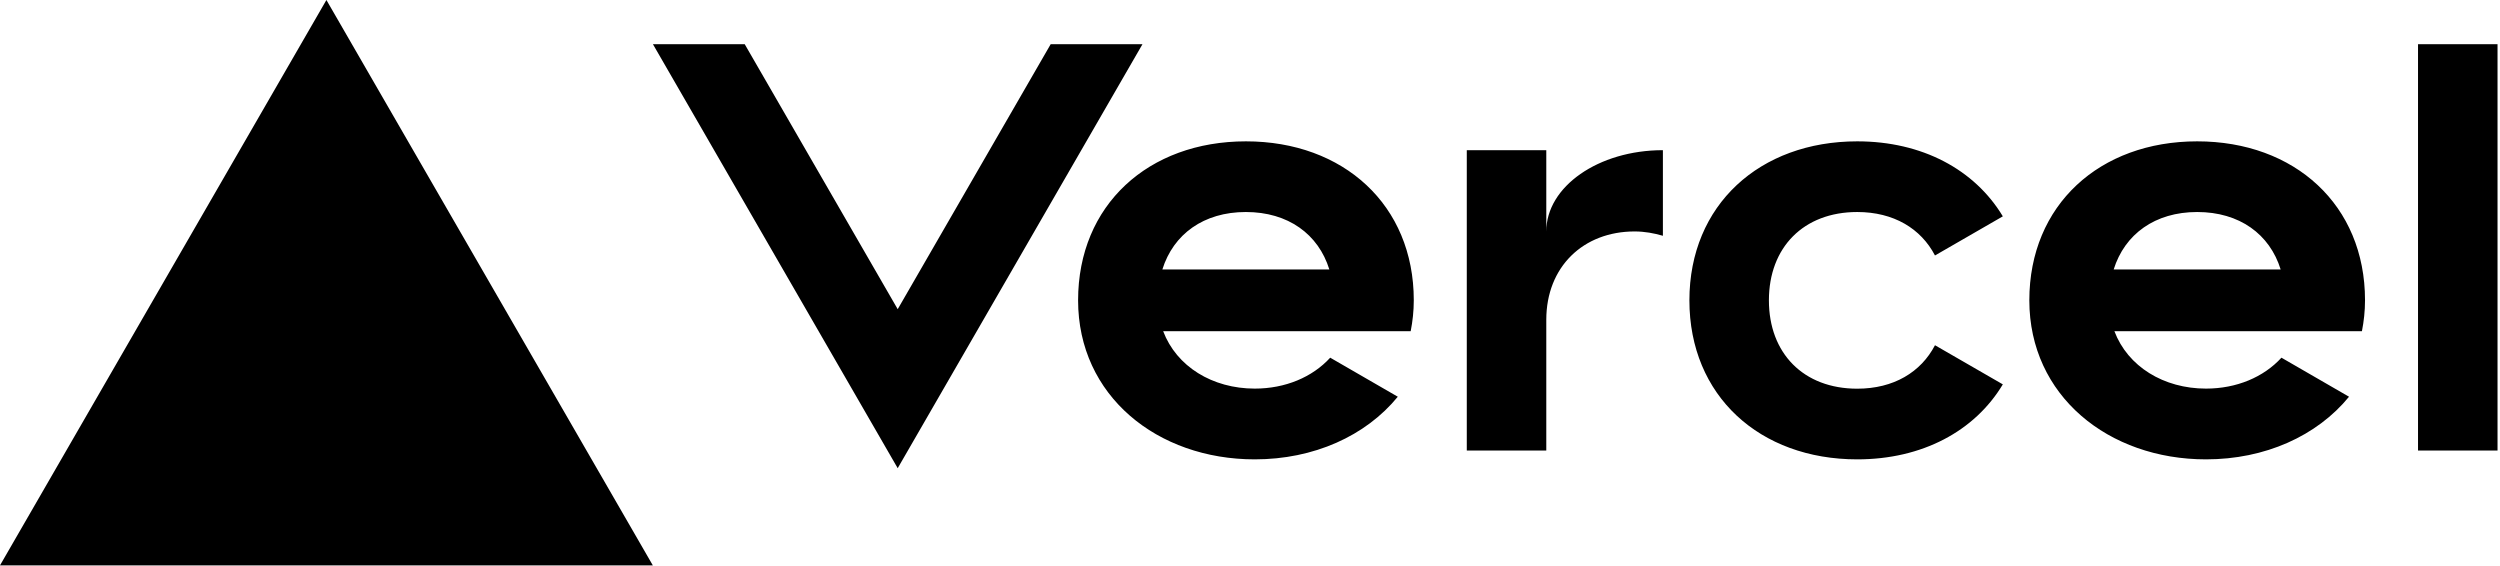
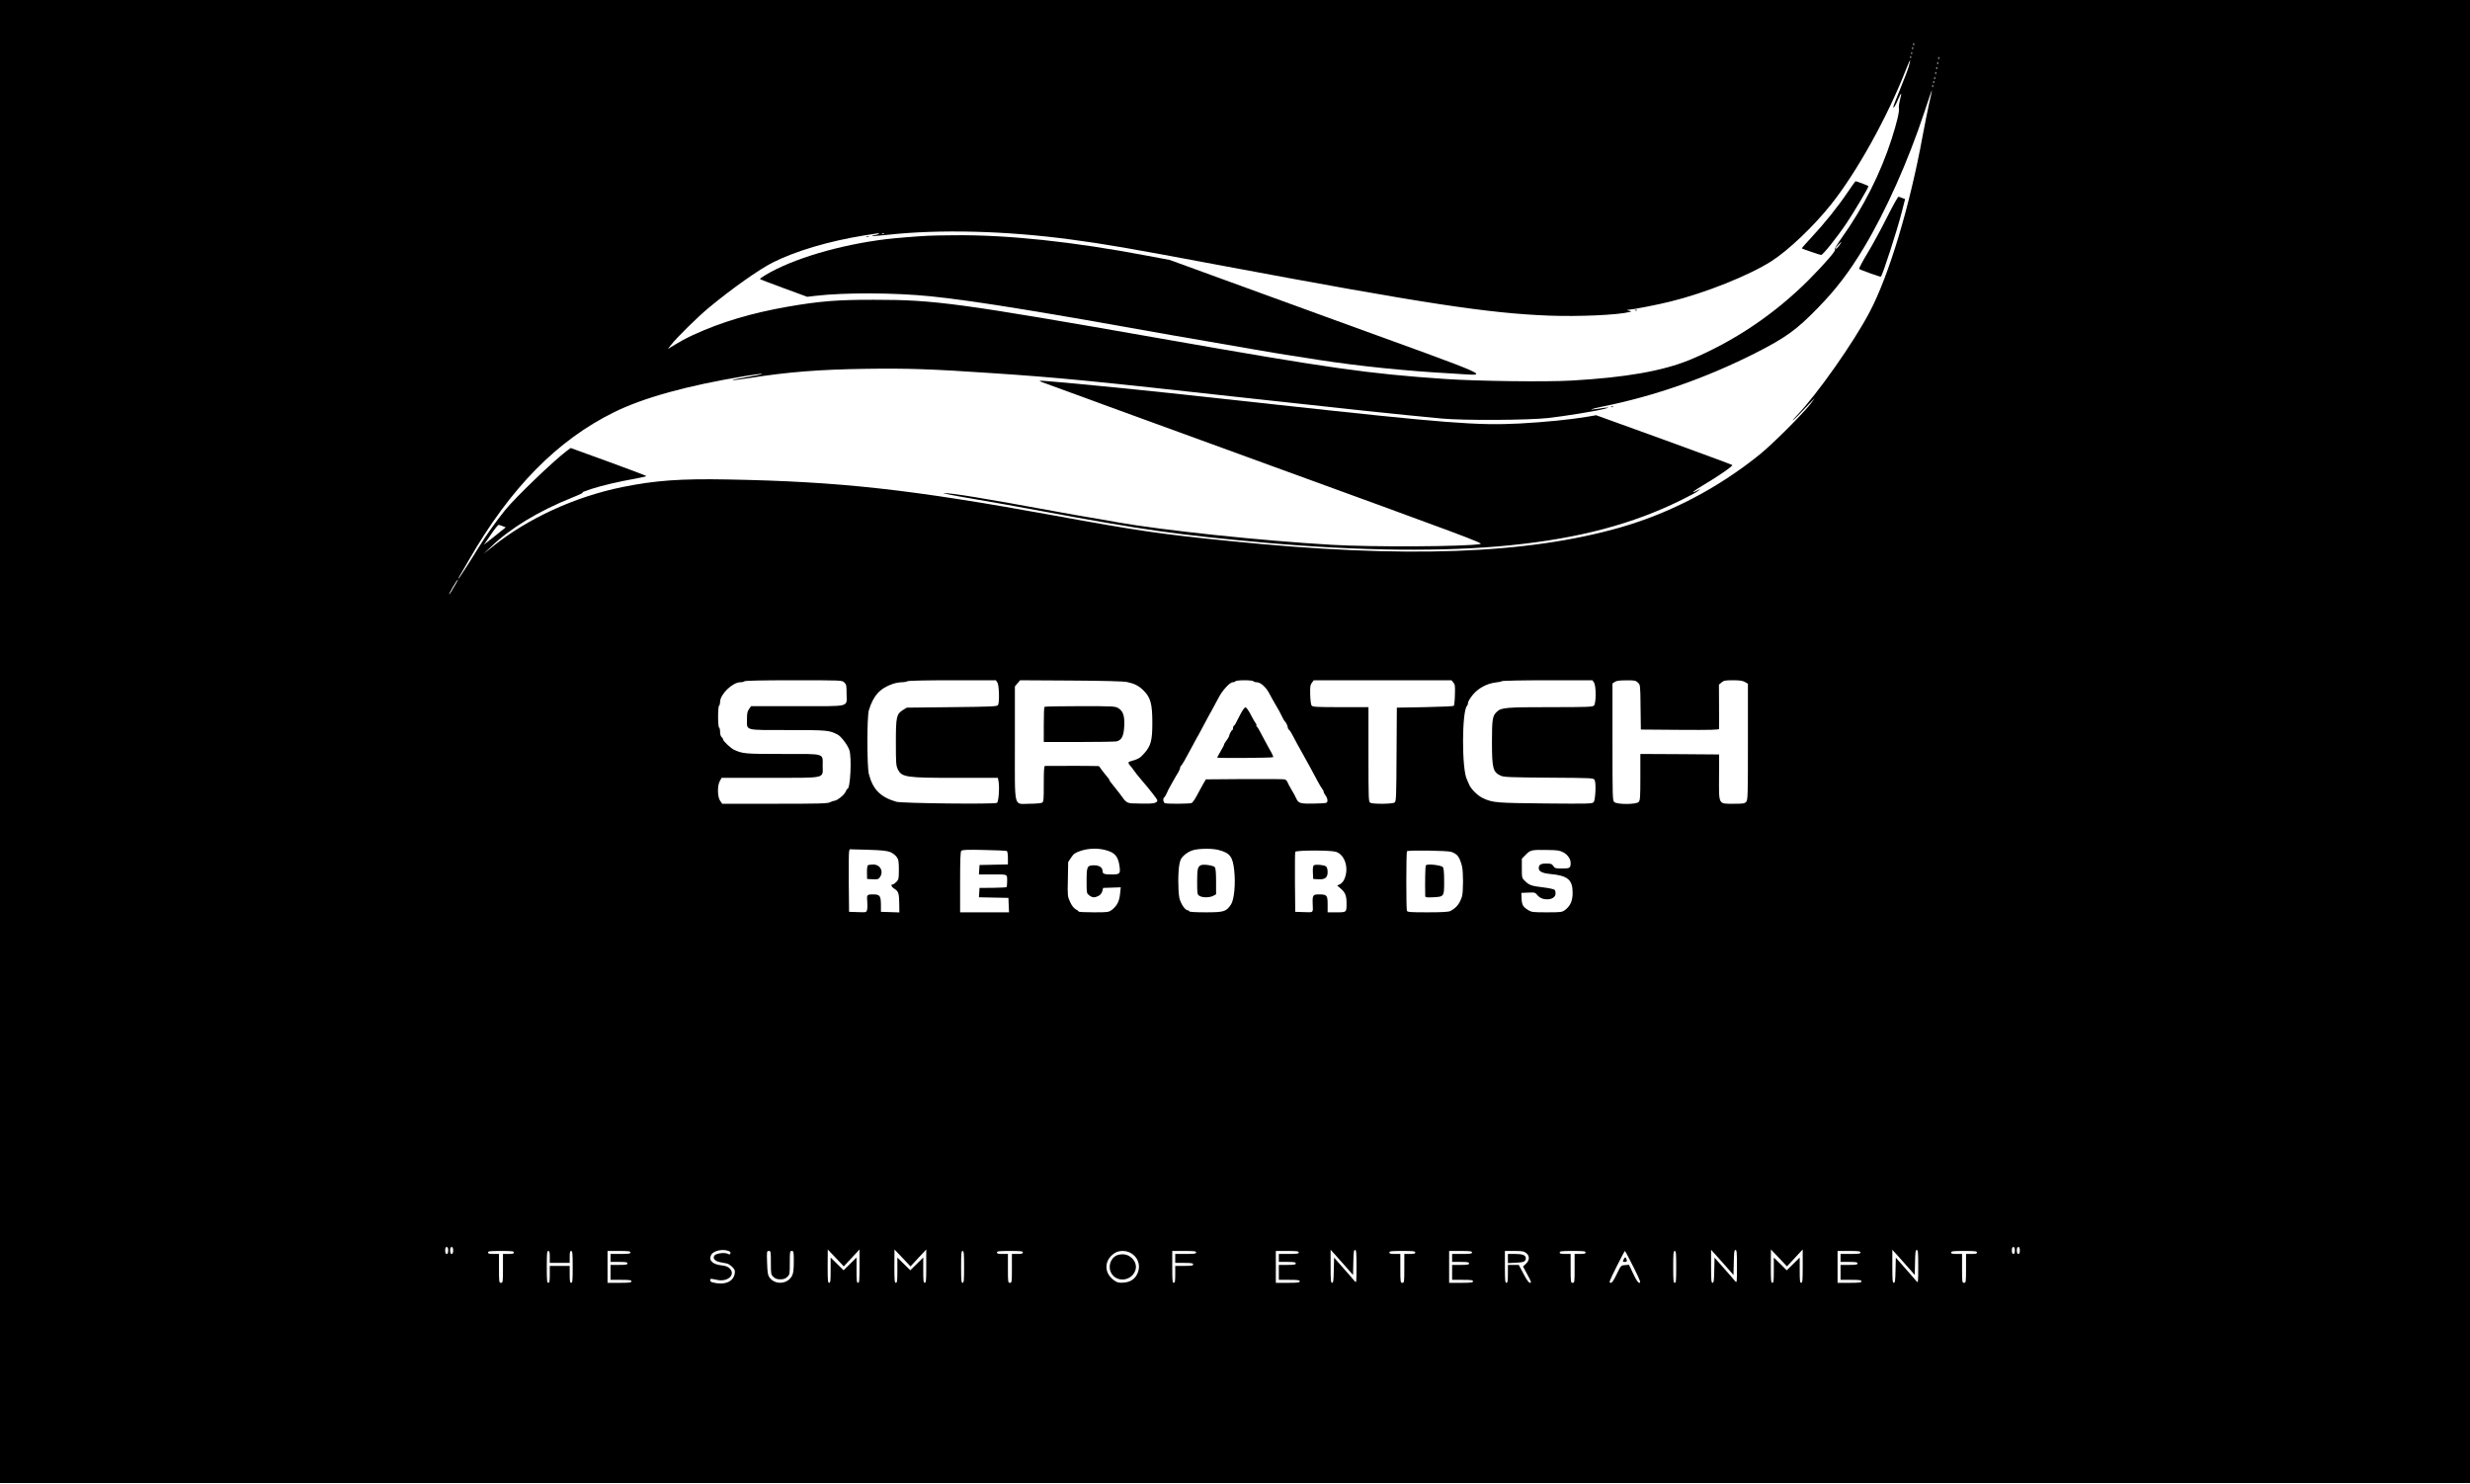
- <svg xmlns="http://www.w3.org/2000/svg" width="283" height="64" viewBox="0 0 283 64" fill="none">
-   <path d="M141.04 16c-11.04 0-19 7.2-19 18s8.96 18 20 18c6.67 0 12.55-2.64 16.19-7.09l-7.65-4.42c-2.02 2.21-5.09 3.5-8.54 3.5-4.79 0-8.86-2.5-10.37-6.5h28.02c.22-1.12.35-2.28.35-3.5 0-10.79-7.96-17.99-19-17.99zm-9.46 14.5c1.25-3.99 4.67-6.5 9.45-6.5 4.79 0 8.21 2.51 9.45 6.5h-18.9zM248.72 16c-11.04 0-19 7.2-19 18s8.96 18 20 18c6.67 0 12.55-2.64 16.19-7.09l-7.65-4.42c-2.02 2.21-5.09 3.5-8.54 3.5-4.79 0-8.86-2.5-10.37-6.5h28.02c.22-1.12.35-2.28.35-3.5 0-10.79-7.96-17.99-19-17.99zm-9.45 14.5c1.25-3.99 4.67-6.5 9.45-6.5 4.79 0 8.21 2.51 9.45 6.5h-18.9zM200.24 34c0 6 3.92 10 10 10 4.12 0 7.21-1.87 8.8-4.92l7.68 4.43c-3.18 5.3-9.14 8.49-16.48 8.49-11.05 0-19-7.2-19-18s7.96-18 19-18c7.34 0 13.29 3.19 16.48 8.49l-7.68 4.43c-1.59-3.05-4.68-4.92-8.8-4.92-6.07 0-10 4-10 10zm82.48-29v46h-9V5h9zM36.95 0L73.9 64H0L36.95 0zm92.38 5l-27.71 48L73.91 5H84.3l17.32 30 17.32-30h10.39zm58.91 12v9.69c-1-.29-2.06-.49-3.2-.49-5.81 0-10 4-10 10V51h-9V17h9v9.2c0-5.08 5.91-9.2 13.2-9.2z" fill="#000" />
+ <svg xmlns="http://www.w3.org/2000/svg" version="1.0" width="2480pt" height="1489pt" viewBox="0 0 2480 1489" preserveAspectRatio="xMidYMid meet">
+   <g transform="translate(0,1489) scale(0.1,-0.1)" fill="#000000" stroke="none">
+     <path d="M0 7445 l0 -7445 12400 0 12400 0 0 7445 0 7445 -12400 0 -12400 0 0 -7445z m19217 6993 c-3 -8 -6 -5 -6 6 -1 11 2 17 5 13 3 -3 4 -12 1 -19z m-10 -40 c-3 -8 -6 -5 -6 6 -1 11 2 17 5 13 3 -3 4 -12 1 -19z m-10 -50 c-3 -8 -6 -5 -6 6 -1 11 2 17 5 13 3 -3 4 -12 1 -19z m-10 -40 c-3 -8 -6 -5 -6 6 -1 11 2 17 5 13 3 -3 4 -12 1 -19z m280 -10 c-3 -8 -6 -5 -6 6 -1 11 2 17 5 13 3 -3 4 -12 1 -19z m-302 -75 c-9 -32 -48 -134 -86 -226 -38 -92 -69 -173 -69 -179 0 -23 19 7 49 77 33 76 39 71 16 -14 -7 -30 -12 -66 -9 -80 6 -30 -21 -145 -73 -306 -109 -341 -286 -692 -497 -987 -47 -66 -79 -119 -72 -121 18 -6 -97 -140 -264 -308 -344 -345 -756 -621 -1196 -803 -272 -111 -640 -176 -1184 -207 -256 -15 -955 -6 -1270 16 -776 53 -1143 105 -2850 405 -2039 358 -2277 390 -2880 390 -369 1 -554 -14 -875 -70 -359 -63 -665 -154 -945 -283 -68 -31 -123 -61 -220 -120 l-35 -22 35 45 c57 73 268 280 375 369 237 196 506 386 645 456 226 114 563 214 910 270 166 27 166 27 150 16 -8 -6 -25 -11 -37 -11 -12 0 -24 -4 -27 -8 -2 -4 66 0 152 10 525 58 1193 41 1847 -47 350 -47 567 -84 1530 -265 2005 -376 2658 -476 3270 -499 295 -11 685 6 805 36 25 6 25 6 -5 13 -23 6 -25 8 -8 9 42 2 300 52 423 83 348 85 791 262 1015 405 173 111 421 347 598 568 261 327 571 885 758 1367 19 47 35 85 37 83 2 -2 -4 -30 -13 -62z m292 25 c-3 -8 -6 -5 -6 6 -1 11 2 17 5 13 3 -3 4 -12 1 -19z m-10 -50 c-3 -8 -6 -5 -6 6 -1 11 2 17 5 13 3 -3 4 -12 1 -19z m-10 -50 c-3 -8 -6 -5 -6 6 -1 11 2 17 5 13 3 -3 4 -12 1 -19z m-10 -50 c-3 -8 -6 -5 -6 6 -1 11 2 17 5 13 3 -3 4 -12 1 -19z m-10 -40 c-3 -8 -6 -5 -6 6 -1 11 2 17 5 13 3 -3 4 -12 1 -19z m-10 -40 c-3 -8 -6 -5 -6 6 -1 11 2 17 5 13 3 -3 4 -12 1 -19z m-37 -164 c-16 -71 -45 -217 -65 -324 -130 -712 -338 -1404 -534 -1775 -160 -304 -524 -822 -730 -1037 -25 -27 -43 -48 -39 -48 5 0 68 63 197 200 29 30 22 19 -20 -35 -89 -112 -383 -405 -509 -507 -417 -337 -898 -589 -1399 -733 -945 -270 -2170 -314 -3906 -139 -704 70 -925 102 -1780 258 -1445 263 -2146 341 -3280 362 -473 9 -729 -10 -1055 -76 -480 -98 -950 -314 -1305 -599 l-90 -72 78 74 c193 185 476 356 807 489 80 32 129 56 110 53 -19 -2 19 13 85 35 119 38 269 73 458 107 53 10 97 20 97 23 0 3 -171 68 -380 144 l-380 138 -38 -28 c-130 -97 -516 -467 -619 -594 -86 -106 -195 -258 -263 -370 -95 -155 -202 -320 -207 -320 -3 0 1 10 9 23 8 12 52 87 97 166 414 721 886 1201 1456 1482 298 147 737 268 1319 364 87 14 160 24 163 21 5 -5 2 -5 -175 -37 -68 -11 -121 -23 -119 -26 3 -2 78 7 168 21 394 62 705 86 1174 93 410 6 656 -2 1260 -43 661 -44 984 -75 2555 -249 924 -102 1544 -168 1965 -207 221 -21 870 -17 1070 5 167 19 471 68 565 92 70 17 38 18 -63 1 -113 -18 -81 -3 48 23 519 105 1032 285 1522 532 310 157 419 235 633 455 187 192 316 361 465 609 219 364 445 870 607 1361 40 122 74 221 76 219 1 -1 -11 -60 -28 -131z m-10493 -1310 c-3 -3 -12 -4 -19 -1 -8 3 -5 6 6 6 11 1 17 -2 13 -5z m9593 -114 c-22 -31 -40 -46 -40 -34 0 8 51 64 58 64 2 0 -6 -13 -18 -30z m-13422 -2823 l30 -12 -109 -87 -110 -87 68 99 c37 55 73 100 79 100 7 0 25 -6 42 -13z m-466 -569 c-11 -18 -32 -53 -46 -78 -14 -25 -26 -41 -26 -36 0 12 79 146 86 146 3 0 -3 -15 -14 -32z m3895 -1000 c21 -19 23 -30 23 -110 0 -142 55 -128 -490 -128 l-469 0 -20 -29 c-17 -23 -21 -44 -21 -102 0 -117 -32 -109 414 -109 397 0 412 -2 497 -46 34 -17 100 -105 117 -155 25 -76 10 -389 -19 -389 -4 0 -12 -14 -19 -30 -13 -32 -87 -90 -113 -90 -8 0 -28 -7 -43 -15 -25 -13 -108 -15 -556 -15 l-527 0 -20 29 c-28 39 -30 154 -3 200 l17 31 485 0 c576 1 530 -10 530 121 0 129 33 119 -401 119 -379 0 -401 2 -489 42 -32 15 -110 88 -110 104 0 6 -7 17 -15 24 -9 7 -15 29 -15 51 0 21 -4 41 -10 44 -6 3 -10 52 -10 110 0 58 4 107 10 110 6 3 10 20 10 37 0 77 125 198 204 198 19 0 38 5 41 10 4 6 179 10 492 10 486 0 487 0 510 -22z m1537 0 c18 -26 23 -202 6 -228 -8 -13 -74 -16 -462 -20 l-453 -5 -38 -23 c-66 -42 -72 -66 -72 -327 0 -210 2 -233 20 -270 40 -79 82 -85 591 -85 l413 0 7 -35 c11 -61 1 -205 -16 -216 -24 -15 -953 -5 -1010 11 -159 46 -236 123 -276 278 -20 76 -20 578 0 642 46 148 111 219 241 264 27 9 67 16 89 16 23 0 48 5 56 10 9 6 187 10 452 10 l437 0 15 -22z m1303 4 c72 -15 116 -37 162 -82 73 -71 91 -135 91 -326 0 -181 -14 -233 -85 -312 -40 -45 -57 -54 -142 -78 -17 -5 -16 -19 1 -37 8 -8 26 -31 39 -50 14 -20 43 -58 66 -84 104 -121 171 -208 171 -219 0 -28 -41 -36 -172 -32 -146 3 -128 -6 -208 103 -19 25 -50 64 -67 85 -18 20 -33 41 -33 46 0 5 -10 20 -23 34 -18 20 -73 92 -83 108 -1 2 -387 4 -541 2 -10 0 -13 -43 -13 -180 0 -167 -1 -180 -19 -190 -11 -5 -67 -10 -125 -10 -162 0 -146 -68 -146 609 l0 569 26 31 26 31 512 -3 c324 -2 530 -7 563 -15z m1268 8 c3 -5 18 -10 33 -10 39 0 94 -50 126 -112 15 -29 45 -82 66 -118 22 -36 49 -85 60 -110 11 -24 24 -47 28 -50 12 -9 32 -49 32 -64 0 -7 6 -19 14 -25 8 -7 26 -35 40 -64 25 -49 38 -72 116 -212 45 -81 81 -146 125 -230 20 -38 43 -77 51 -86 8 -8 14 -21 14 -28 0 -6 9 -25 21 -40 11 -16 19 -39 17 -52 -3 -24 -5 -24 -131 -27 -141 -3 -160 2 -182 51 -7 18 -30 59 -50 92 -19 33 -38 68 -41 78 -4 9 -16 20 -28 22 -11 3 -194 4 -405 3 l-383 -3 -24 -40 c-13 -22 -33 -58 -44 -80 -33 -65 -61 -109 -74 -117 -13 -9 -248 -11 -270 -2 -17 7 -22 49 -6 59 5 3 17 23 26 43 8 20 20 44 25 52 5 8 22 40 39 70 17 30 39 69 50 85 10 17 19 38 19 47 1 9 5 18 10 20 7 3 43 65 119 208 13 25 41 77 63 115 21 39 48 88 59 110 11 22 38 72 60 110 21 39 54 99 72 134 39 77 115 161 146 161 11 0 24 5 27 10 3 6 44 10 90 10 46 0 87 -4 90 -10z m2007 -12 c17 -20 19 -35 16 -125 -1 -56 -7 -105 -11 -110 -5 -4 -135 -10 -290 -13 l-282 -5 -3 -470 c-2 -428 -4 -471 -19 -482 -21 -16 -216 -18 -244 -3 -18 10 -19 26 -19 485 l0 475 -279 0 c-236 0 -280 2 -291 15 -8 9 -13 52 -15 111 -2 81 1 99 17 119 l19 25 691 0 691 0 19 -22z m1412 0 c23 -32 23 -210 0 -232 -14 -14 -67 -16 -435 -16 -441 0 -494 -4 -537 -44 -47 -42 -52 -73 -52 -305 0 -268 10 -304 90 -340 30 -14 99 -16 482 -19 440 -3 448 -3 459 -24 16 -29 8 -200 -10 -222 -13 -16 -50 -17 -485 -13 -495 5 -526 7 -626 53 -53 24 -124 95 -140 139 -7 16 -16 38 -21 48 -53 99 -52 688 1 741 6 6 10 19 10 31 0 11 21 46 46 77 54 67 143 115 227 125 29 3 59 9 67 14 8 5 216 9 462 9 l447 0 15 -22z m441 -1 c24 -22 25 -23 27 -247 l3 -225 393 -3 c310 -2 392 0 392 10 1 7 0 110 0 228 l-1 216 26 22 c22 19 37 22 114 22 67 0 97 -4 120 -17 l31 -18 0 -582 c0 -537 -1 -584 -17 -603 -15 -18 -30 -20 -125 -20 -157 0 -149 -15 -148 268 l1 227 -395 3 -396 2 0 -232 c0 -201 -2 -234 -17 -250 -23 -26 -217 -27 -245 -1 -17 15 -18 47 -18 603 l0 588 23 15 c16 12 47 16 115 16 83 1 95 -1 117 -22z m-5345 -1682 c95 -25 127 -63 141 -165 10 -71 2 -80 -76 -80 -78 0 -95 6 -95 35 0 36 -34 58 -87 57 -68 -1 -73 -12 -73 -158 0 -120 0 -123 26 -143 32 -25 55 -26 94 -6 19 10 32 27 38 48 l8 32 89 3 88 3 -7 -65 c-7 -75 -32 -123 -81 -160 -33 -25 -38 -26 -184 -26 -83 0 -151 3 -151 8 0 4 -14 15 -31 24 -19 11 -39 37 -55 73 -25 54 -26 61 -22 228 l3 172 30 45 c26 39 40 48 95 67 77 26 172 29 250 8z m1135 1 c114 -30 142 -66 157 -203 15 -137 0 -295 -32 -344 -48 -72 -69 -79 -255 -79 -103 0 -165 4 -165 10 0 6 -6 10 -14 10 -27 0 -73 69 -85 127 -14 73 -14 264 1 337 9 48 18 63 53 94 26 22 61 41 91 48 68 16 189 16 249 0z m-3297 -21 c23 -9 52 -31 65 -49 19 -27 22 -44 22 -128 0 -88 -2 -99 -24 -122 -14 -14 -30 -26 -38 -26 -23 0 -13 -25 19 -45 39 -24 46 -46 47 -153 l1 -83 -92 3 -93 3 0 71 c-1 91 -11 104 -80 104 -61 0 -64 -4 -57 -77 2 -28 2 -63 -2 -77 -7 -27 -7 -27 -94 -24 l-87 3 -3 290 c-1 160 0 301 3 314 l6 24 182 -5 c140 -4 192 -10 225 -23z m1172 10 c5 -3 10 -35 10 -70 l0 -64 -142 -3 -143 -3 -3 -47 -3 -48 140 0 c157 0 143 8 143 -78 0 -24 -3 -46 -6 -49 -3 -3 -65 -6 -138 -7 l-133 -1 -3 -47 -3 -47 148 -3 148 -3 3 -72 3 -73 -246 0 -245 0 0 303 c0 228 3 306 12 315 10 10 65 12 230 8 120 -2 222 -7 228 -11z m5585 -12 c44 -23 75 -67 75 -106 0 -52 -7 -57 -85 -57 -67 0 -74 2 -89 25 -14 21 -24 25 -69 25 -58 0 -77 -12 -77 -47 0 -33 35 -50 115 -58 177 -17 225 -57 225 -190 0 -78 -23 -131 -73 -169 -33 -25 -38 -26 -186 -26 -144 0 -153 1 -191 25 -49 31 -60 51 -63 117 l-2 53 69 3 c67 3 70 2 95 -29 49 -58 172 -49 179 14 2 16 -2 34 -8 42 -6 7 -54 18 -113 25 -122 15 -142 22 -184 63 -33 31 -33 32 -33 128 l0 97 39 40 c47 48 59 51 216 48 101 -1 126 -5 160 -23z m-2283 5 c93 -28 136 -170 84 -279 -9 -20 -29 -42 -44 -48 l-26 -12 37 -32 c45 -39 57 -71 57 -147 0 -91 1 -90 -101 -90 l-89 0 0 80 c0 92 -7 100 -89 100 -58 0 -64 -9 -61 -93 4 -95 11 -88 -87 -85 l-88 3 -3 295 c-1 162 0 300 3 307 6 17 351 18 407 1z m1159 -1 c62 -22 82 -47 108 -143 14 -52 14 -260 0 -305 -23 -73 -56 -114 -117 -146 -17 -9 -84 -13 -227 -13 -176 0 -204 2 -209 16 -8 21 -8 589 1 597 12 13 406 7 444 -6z m-10071 -4002 c0 -24 -5 -35 -15 -35 -10 0 -15 11 -15 35 0 24 5 35 15 35 10 0 15 -11 15 -35z m50 0 c0 -24 -5 -35 -15 -35 -10 0 -15 11 -15 35 0 24 5 35 15 35 10 0 15 -11 15 -35z m15680 0 c0 -24 -5 -35 -15 -35 -10 0 -15 11 -15 35 0 24 5 35 15 35 10 0 15 -11 15 -35z m50 0 c0 -24 -5 -35 -15 -35 -10 0 -15 11 -15 35 0 24 5 35 15 35 10 0 15 -11 15 -35z m-12966 -5 c17 -6 24 -14 20 -24 -5 -12 -10 -13 -26 -5 -31 17 -119 5 -135 -17 -20 -28 5 -57 58 -67 24 -5 55 -11 68 -13 13 -3 37 -19 54 -35 25 -26 29 -35 24 -66 -14 -86 -108 -121 -229 -87 -20 6 -25 34 -5 34 6 0 31 -5 55 -10 108 -25 192 51 128 115 -18 17 -40 26 -85 31 -89 10 -129 52 -100 105 21 41 114 62 173 39z m1237 -70 l79 85 0 -167 c0 -143 -2 -168 -15 -168 -13 0 -15 21 -15 127 l0 127 -65 -64 -65 -64 -65 64 -65 64 0 -127 c0 -106 -2 -127 -15 -127 -13 0 -15 25 -15 168 l1 167 81 -85 80 -85 79 85z m670 0 l79 85 0 -167 c0 -143 -2 -168 -15 -168 -13 0 -15 21 -15 127 l0 127 -65 -64 -65 -64 -65 64 -65 64 0 -127 c0 -106 -2 -127 -15 -127 -13 0 -15 25 -15 168 l1 167 81 -85 80 -85 79 85z m4300 -98 l64 -73 3 126 c2 102 5 125 17 125 13 0 15 -27 15 -167 0 -161 -1 -167 -18 -147 -9 12 -60 70 -112 129 l-95 108 -3 -126 c-2 -104 -5 -127 -17 -127 -13 0 -15 27 -15 166 l0 166 49 -54 c26 -29 77 -86 112 -126z m3820 0 l64 -73 3 126 c2 102 5 125 17 125 13 0 15 -27 15 -167 0 -161 -1 -167 -18 -147 -9 12 -60 70 -112 129 l-95 108 -3 -126 c-2 -104 -5 -127 -17 -127 -13 0 -15 27 -15 166 l0 166 49 -54 c26 -29 77 -86 112 -126z m680 98 l79 85 0 -167 c0 -143 -2 -168 -15 -168 -13 0 -15 21 -15 127 l0 127 -65 -64 -65 -64 -65 64 -65 64 0 -127 c0 -106 -2 -127 -15 -127 -13 0 -15 25 -15 168 l1 167 81 -85 80 -85 79 85z m1140 -98 l64 -73 3 126 c2 102 5 125 17 125 13 0 15 -27 15 -167 0 -161 -1 -167 -18 -147 -9 12 -60 70 -112 129 l-95 108 -3 -126 c-2 -104 -5 -127 -17 -127 -13 0 -15 27 -15 166 l0 166 49 -54 c26 -29 77 -86 112 -126z m-14001 153 c0 -12 -13 -15 -55 -15 l-55 0 0 -145 c0 -138 -1 -145 -20 -145 -19 0 -20 7 -20 145 l0 145 -55 0 c-42 0 -55 3 -55 15 0 13 21 15 130 15 109 0 130 -2 130 -15z m360 -45 l0 -60 100 0 100 0 0 60 c0 47 3 60 15 60 13 0 15 -24 15 -160 0 -136 -2 -160 -15 -160 -12 0 -15 16 -15 85 l0 85 -100 0 -100 0 0 -85 c0 -69 -3 -85 -15 -85 -13 0 -15 24 -15 160 0 136 2 160 15 160 12 0 15 -13 15 -60z m810 45 c0 -12 -18 -15 -100 -15 l-100 0 0 -40 0 -40 85 0 c69 0 85 -3 85 -15 0 -12 -16 -15 -85 -15 l-85 0 0 -75 0 -75 105 0 c87 0 105 -3 105 -15 0 -12 -20 -15 -120 -15 l-120 0 0 160 0 160 115 0 c96 0 115 -3 115 -15z m1410 -103 c0 -114 1 -119 26 -143 19 -18 37 -24 69 -24 32 0 50 6 69 24 25 24 26 29 26 143 0 111 1 118 20 118 19 0 20 -7 20 -106 0 -77 -4 -115 -16 -140 -43 -90 -175 -99 -230 -17 -15 22 -19 52 -22 146 -4 113 -3 117 17 117 20 0 21 -5 21 -118z m1940 -42 c0 -136 -2 -160 -15 -160 -13 0 -15 24 -15 160 0 136 2 160 15 160 13 0 15 -24 15 -160z m590 145 c0 -12 -13 -15 -55 -15 l-55 0 0 -145 c0 -138 -1 -145 -20 -145 -19 0 -20 7 -20 145 l0 145 -55 0 c-42 0 -55 3 -55 15 0 13 21 15 130 15 109 0 130 -2 130 -15z m1080 -4 c73 -38 104 -121 75 -197 -24 -63 -72 -97 -143 -102 -47 -3 -63 0 -92 20 -107 73 -108 203 -1 275 42 29 112 31 161 4z m660 4 c0 -12 -18 -15 -105 -15 l-105 0 0 -45 0 -45 90 0 c73 0 90 -3 90 -15 0 -12 -17 -15 -90 -15 l-90 0 0 -85 c0 -69 -3 -85 -15 -85 -13 0 -15 24 -15 160 l0 160 120 0 c100 0 120 -2 120 -15z m1030 0 c0 -12 -18 -15 -100 -15 l-100 0 0 -40 0 -40 85 0 c69 0 85 -3 85 -15 0 -12 -16 -15 -85 -15 l-85 0 0 -75 0 -75 105 0 c87 0 105 -3 105 -15 0 -12 -20 -15 -120 -15 l-120 0 0 160 0 160 115 0 c96 0 115 -3 115 -15z m1170 0 c0 -12 -13 -15 -55 -15 l-55 0 0 -145 c0 -138 -1 -145 -20 -145 -19 0 -20 7 -20 145 l0 145 -55 0 c-42 0 -55 3 -55 15 0 13 21 15 130 15 109 0 130 -2 130 -15z m570 0 c0 -12 -18 -15 -100 -15 l-100 0 0 -40 0 -40 85 0 c69 0 85 -3 85 -15 0 -12 -16 -15 -85 -15 l-85 0 0 -75 0 -75 105 0 c87 0 105 -3 105 -15 0 -12 -20 -15 -120 -15 l-120 0 0 160 0 160 115 0 c96 0 115 -3 115 -15z m544 -6 c36 -29 35 -72 -3 -108 l-29 -27 44 -82 c38 -70 42 -82 27 -82 -13 0 -33 27 -66 90 l-48 90 -55 0 -54 0 0 -90 c0 -73 -3 -90 -15 -90 -13 0 -15 24 -15 160 l0 160 94 0 c79 0 97 -3 120 -21z m596 6 c0 -12 -13 -15 -55 -15 l-55 0 0 -145 c0 -138 -1 -145 -20 -145 -19 0 -20 7 -20 145 l0 145 -55 0 c-42 0 -55 3 -55 15 0 13 21 15 130 15 109 0 130 -2 130 -15z m480 -145 c68 -136 77 -160 61 -160 -14 0 -30 23 -62 90 l-43 91 -40 -3 c-41 -3 -41 -3 -83 -90 -33 -68 -47 -88 -63 -88 -18 0 -10 19 60 160 44 88 82 160 85 160 3 0 41 -72 85 -160z m430 0 c0 -136 -2 -160 -15 -160 -13 0 -15 24 -15 160 0 136 2 160 15 160 13 0 15 -24 15 -160z m1850 145 c0 -12 -18 -15 -100 -15 l-100 0 0 -40 0 -40 85 0 c69 0 85 -3 85 -15 0 -12 -16 -15 -85 -15 l-85 0 0 -75 0 -75 105 0 c87 0 105 -3 105 -15 0 -12 -20 -15 -120 -15 l-120 0 0 160 0 160 115 0 c96 0 115 -3 115 -15z m1170 0 c0 -12 -13 -15 -55 -15 l-55 0 0 -145 c0 -138 -1 -145 -20 -145 -19 0 -20 7 -20 145 l0 145 -55 0 c-42 0 -55 3 -55 15 0 13 21 15 130 15 109 0 130 -2 130 -15z" />
+     <path d="M18550 12958 c-97 -144 -231 -311 -360 -449 -56 -60 -101 -111 -99 -113 10 -7 183 -66 194 -66 18 0 162 180 257 322 71 105 218 353 218 368 0 6 -118 51 -130 50 -3 -1 -39 -51 -80 -112z" />
+     <path d="M9320 12523 c-111 -5 -337 -24 -420 -34 -469 -57 -941 -197 -1212 -359 -32 -19 -58 -37 -58 -41 0 -3 107 -44 238 -92 l237 -87 85 10 c293 34 791 32 1155 -5 406 -41 1101 -153 2430 -392 77 -13 241 -42 365 -63 124 -21 329 -57 455 -79 127 -22 275 -47 330 -55 55 -9 201 -31 325 -51 387 -60 879 -111 1330 -135 389 -22 519 -80 -1262 567 l-1573 573 -235 44 c-734 139 -1389 209 -1925 204 -115 -1 -235 -3 -265 -5z" />
+     <path d="M8698 12513 c6 -2 18 -2 25 0 6 3 1 5 -13 5 -14 0 -19 -2 -12 -5z" />
+     <path d="M16418 11773 c7 -3 16 -2 19 1 4 3 -2 6 -13 5 -11 0 -14 -3 -6 -6z" />
+     <path d="M18949 12713 c-56 -112 -144 -275 -196 -361 -52 -85 -90 -158 -86 -162 11 -10 214 -83 218 -78 19 21 161 459 209 646 l34 133 -26 10 c-15 5 -32 11 -39 14 -6 2 -54 -82 -114 -202z" />
+     <path d="M10455 11056 c17 -7 1024 -375 2239 -817 2017 -734 2205 -804 2170 -811 -142 -27 -1091 -32 -1494 -8 -709 41 -1706 147 -2150 226 -107 20 -233 41 -280 49 -47 7 -197 34 -335 59 -728 134 -1052 187 -1130 185 -22 0 102 -25 275 -54 173 -29 498 -87 722 -129 1013 -188 1358 -237 2243 -316 945 -83 1790 -92 2455 -24 684 69 1224 212 1714 455 78 38 152 78 166 90 l25 20 -32 -15 c-79 -39 -48 -10 57 52 155 92 302 194 293 203 -4 4 -314 118 -687 254 l-680 246 -93 -16 c-166 -28 -432 -54 -672 -67 -429 -22 -731 2 -2471 192 -399 44 -871 95 -1050 114 -354 38 -1107 112 -1235 120 -73 5 -77 5 -50 -8z" />
+     <path d="M16178 10803 c7 -3 16 -2 19 1 4 3 -2 6 -13 5 -11 0 -14 -3 -6 -6z" />
+     <path d="M10487 7793 c-4 -3 -7 -84 -7 -180 l0 -173 349 0 c192 0 363 3 380 6 52 11 74 53 79 154 5 102 -11 150 -60 180 -31 19 -50 20 -384 20 -193 0 -354 -3 -357 -7z" />
+     <path d="M12454 7718 c-21 -40 -42 -80 -46 -89 -4 -10 -11 -20 -17 -24 -6 -3 -11 -15 -11 -26 0 -10 -3 -19 -7 -19 -8 0 -33 -48 -33 -63 0 -4 -11 -23 -25 -41 -14 -18 -25 -37 -25 -43 0 -5 -16 -35 -35 -67 -19 -32 -35 -60 -35 -62 0 -8 559 -4 563 4 3 4 -6 25 -18 47 -13 22 -43 76 -66 120 -59 111 -62 118 -78 138 -8 9 -11 17 -6 17 4 0 2 7 -6 16 -7 9 -30 48 -50 87 -20 40 -44 73 -52 75 -9 2 -29 -24 -53 -70z" />
+     <path d="M12060 6204 c-34 -14 -40 -37 -40 -165 0 -121 1 -129 22 -143 29 -20 100 -20 138 -1 l30 16 0 127 c0 87 -4 134 -12 145 -14 17 -110 32 -138 21z" />
+     <path d="M8714 6202 c-6 -4 -10 -36 -9 -72 l1 -65 56 -3 c49 -3 58 0 72 20 41 58 5 128 -67 128 -23 0 -47 -4 -53 -8z" />
+     <path d="M13192 6202 c-9 -6 -12 -29 -10 -73 l3 -64 48 -3 c70 -5 97 16 97 72 0 27 -6 48 -15 56 -19 16 -105 24 -123 12z" />
+     <path d="M14316 6201 c-6 -9 -9 -170 -6 -307 0 -14 12 -16 78 -13 112 6 112 5 112 158 0 86 -4 133 -12 144 -16 21 -161 37 -172 18z" />
+     <path d="M11213 2286 c-68 -31 -93 -123 -50 -187 61 -91 206 -66 238 41 21 70 -36 147 -117 156 -22 2 -53 -2 -71 -10z" />
+     <path d="M15140 2254 l0 -46 80 4 c80 3 99 12 100 45 0 30 -32 43 -106 43 l-74 0 0 -46z" />
+     <path d="M16302 2245 c-11 -23 -9 -25 12 -25 19 0 23 4 19 20 -8 31 -19 32 -31 5z" />
+   </g>
</svg>
